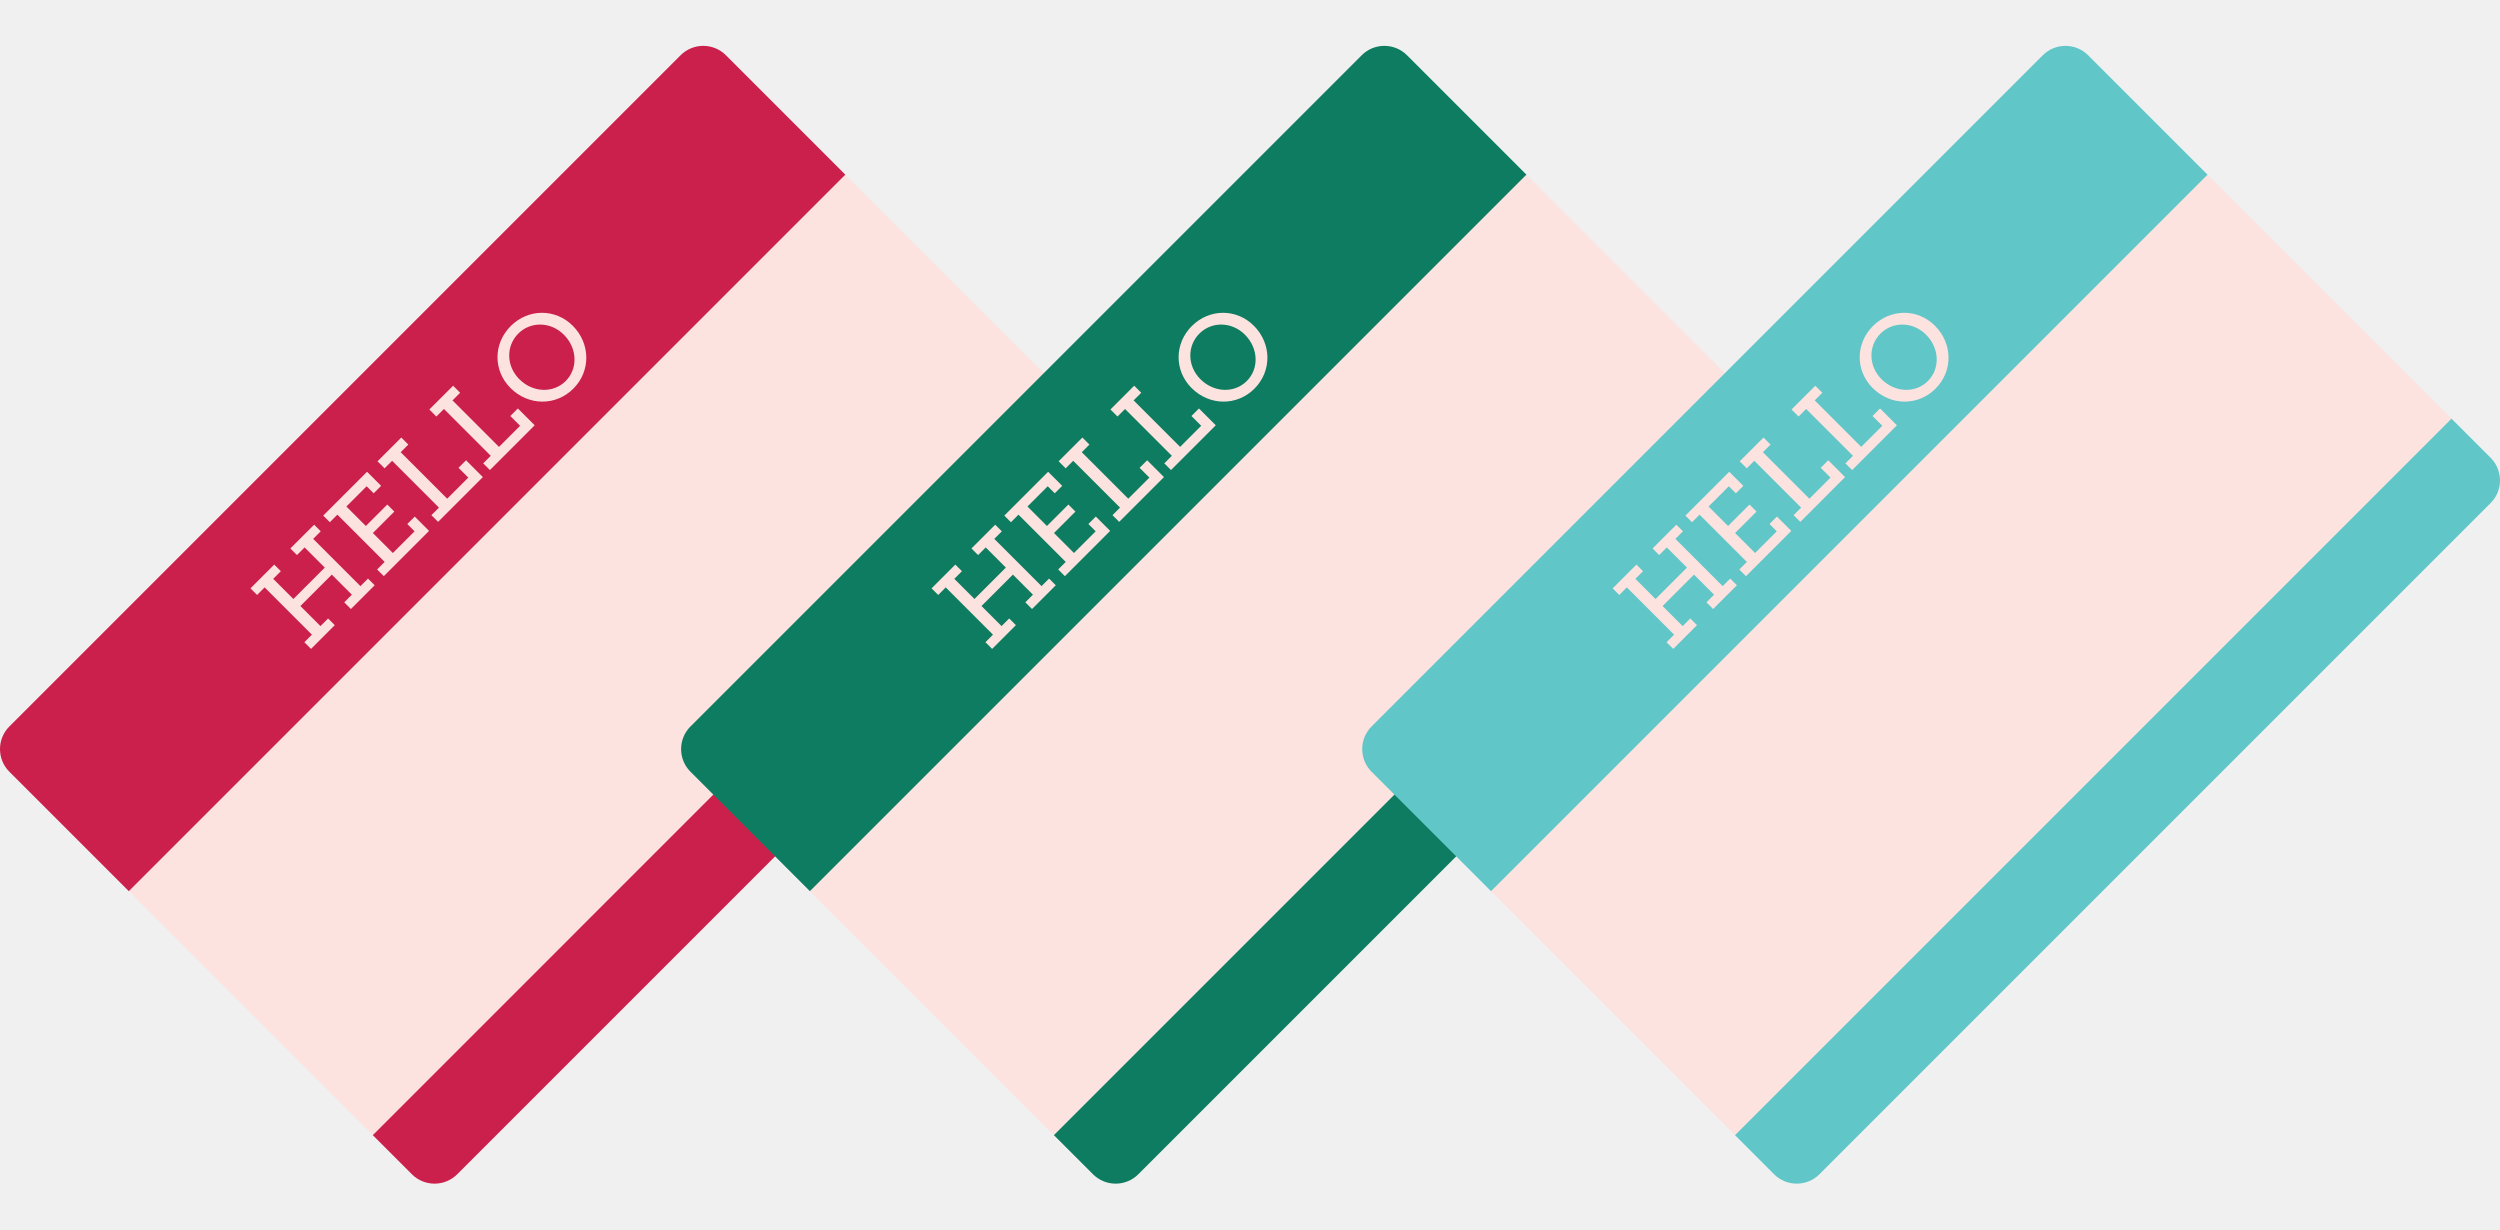
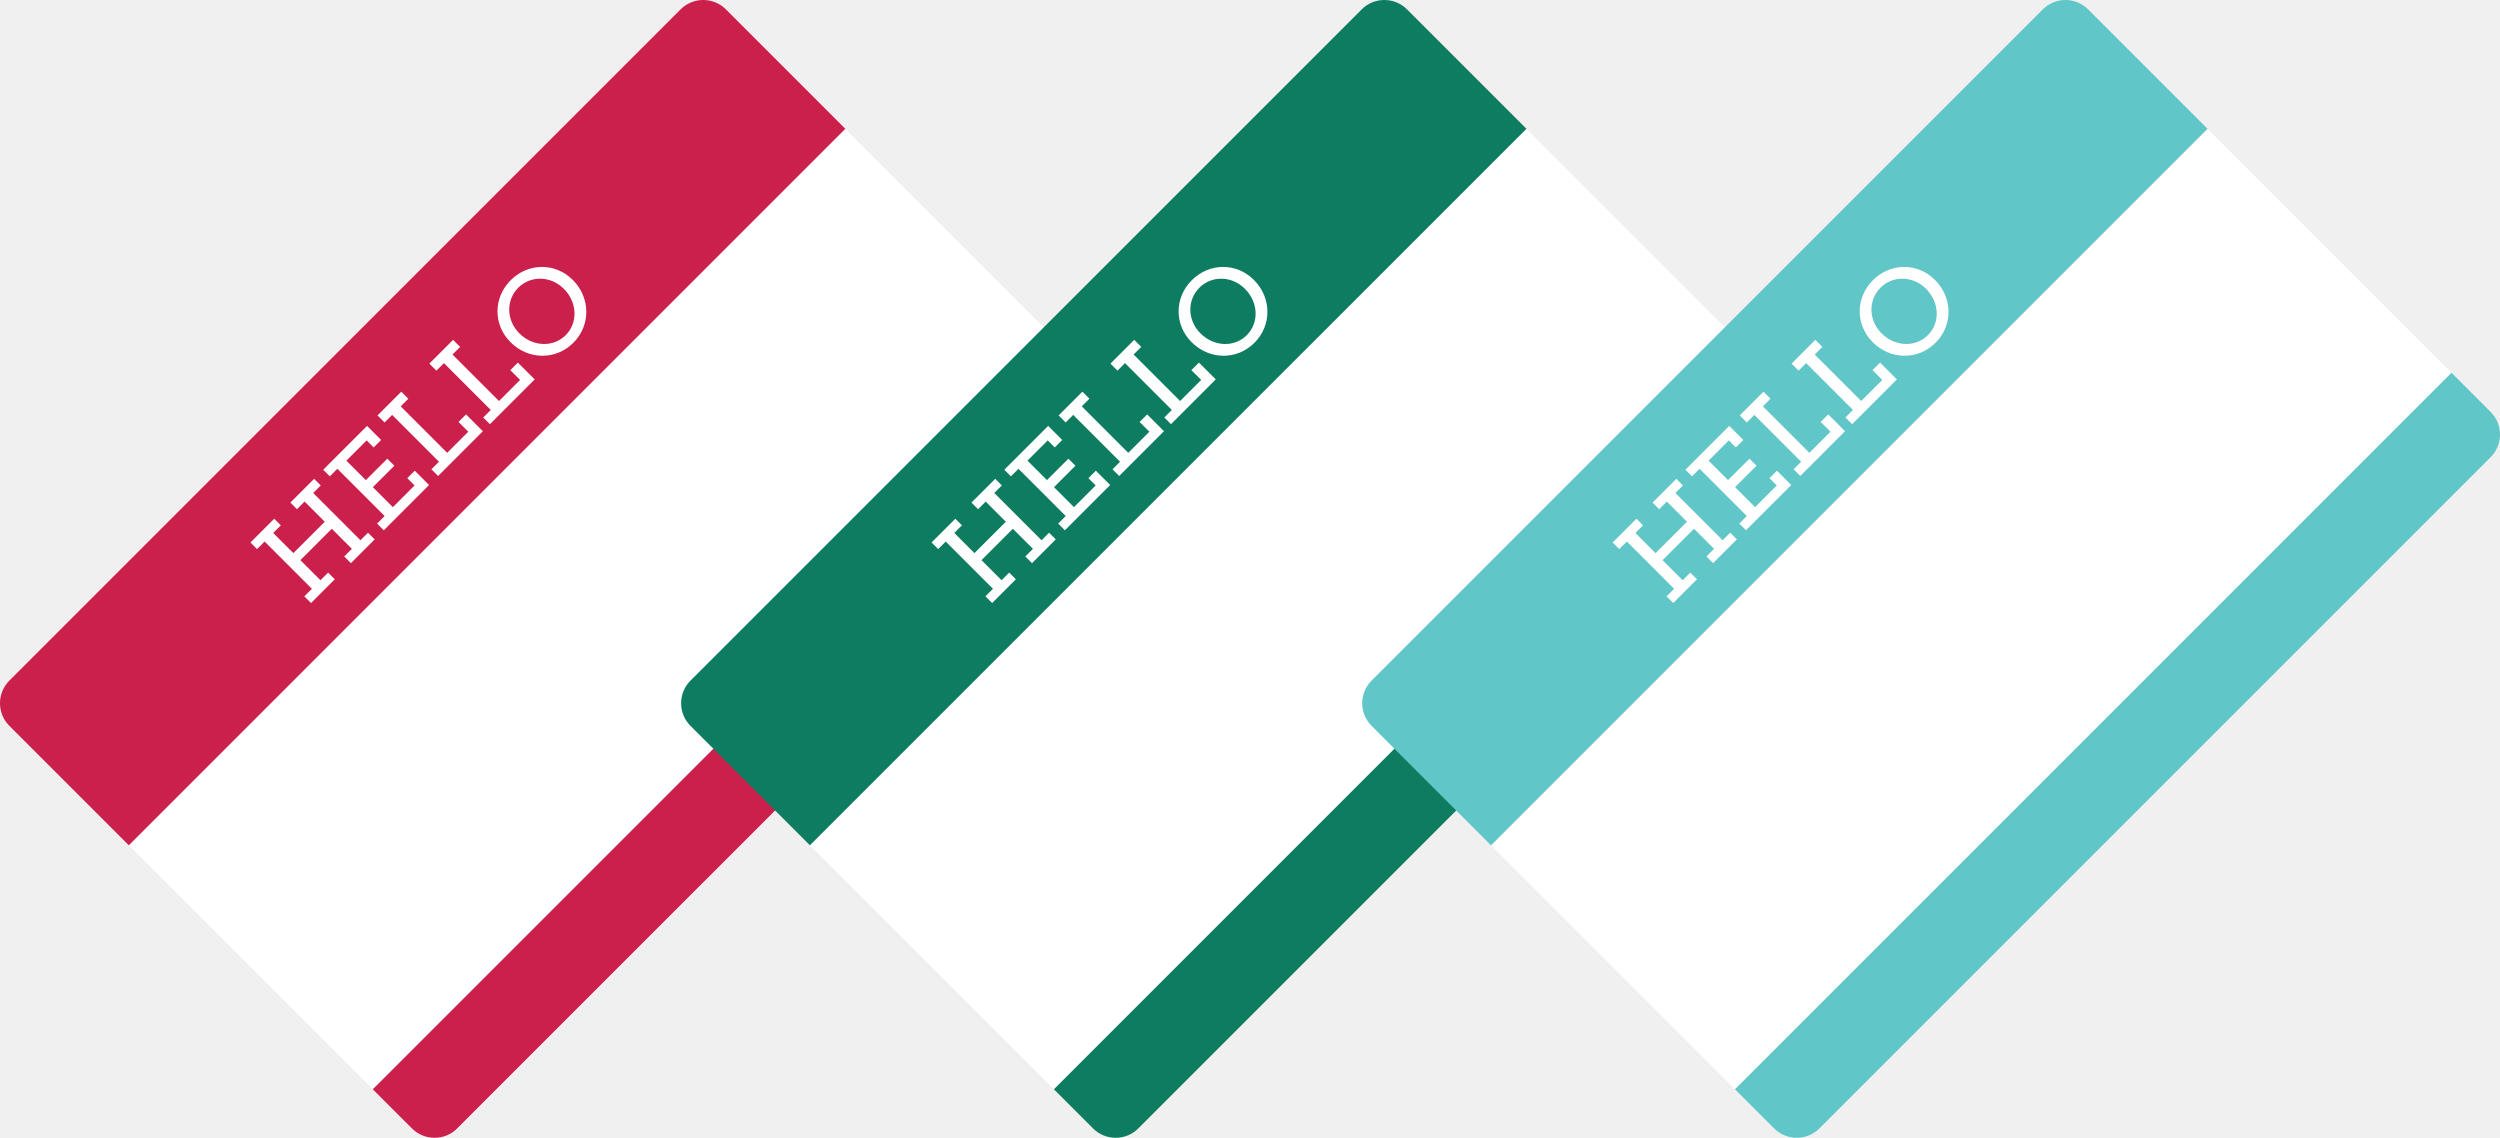
- <svg xmlns="http://www.w3.org/2000/svg" version="1.1" id="Layer_1" x="0px" y="0px" viewBox="43.994 74.095 512.012 251.81" enable-background="new 43.994 74.095 512.012 251.81" xml:space="preserve">
+ <svg xmlns="http://www.w3.org/2000/svg" version="1.1" id="Layer_1" x="0px" y="0px" viewBox="0 275.31 400 182.046" enable-background="new 0 275.31 400 182.046" xml:space="preserve">
  <g>
    <g>
      <g>
-         <rect x="133.396" y="104.458" transform="matrix(-0.7071 -0.7071 0.7071 -0.7071 140.804 474.7685)" fill="#FCE3DF" width="70.667" height="207.529" />
-         <path fill="#CB1F4C" d="M128.354,314.591c2.562,2.562,6.716,2.562,9.277,0l137.467-137.467c2.562-2.562,2.562-6.716,0-9.277     l-8.012-8.012L120.342,306.58L128.354,314.591z" />
-         <path fill="#CB1F4C" d="M192.66,85.409c-2.562-2.562-6.716-2.562-9.277,0L45.915,222.876c-2.562,2.562-2.562,6.716,0,9.277     l24.457,24.457l146.745-146.745L192.66,85.409z" />
+         <rect x="69.846" y="291.693" transform="matrix(-0.7071 -0.7071 0.7071 -0.7071 -97.2215 705.2404)" fill="#FFFFFF" width="55.206" height="162.125" />
+         <path fill="#CB1F4C" d="M65.905,455.854c2.002,2.002,5.247,2.002,7.247,0l107.394-107.393c2.002-2.002,2.002-5.247,0-7.247     l-6.259-6.259L59.645,449.596L65.905,455.854z" />
+         <path fill="#CB1F4C" d="M116.143,276.81c-2.002-2.001-5.247-2.001-7.247,0L1.501,384.203c-2.002,2.002-2.002,5.247,0,7.247     l19.107,19.107L135.25,295.915L116.143,276.81z" />
      </g>
      <g>
-         <path fill="#FCE3DF" d="M106.324,205.624l1.546-1.546l-9.679-9.679l-1.546,1.546l-1.353-1.353l4.866-4.866l1.353,1.353     l-1.563,1.563l4.128,4.128l6.43-6.43l-4.128-4.128l-1.563,1.563l-1.353-1.353l4.866-4.866l1.353,1.353l-1.546,1.546l9.679,9.679     l1.546-1.546l1.37,1.37l-4.866,4.866l-1.37-1.37l1.563-1.563l-4.111-4.111l-6.43,6.43l4.111,4.111l1.563-1.563l1.37,1.37     l-4.866,4.866L106.324,205.624z" />
-         <path fill="#FCE3DF" d="M121.223,190.725l1.546-1.546l-9.679-9.679l-1.546,1.546l-1.353-1.353l8.976-8.976l2.881,2.881     l-1.528,1.528l-1.441-1.441l-4.146,4.146l3.988,3.988l4.392-4.392l1.441,1.441l-4.392,4.392l4.093,4.093l4.444-4.444     l-1.493-1.493l1.528-1.528l2.934,2.934l-9.275,9.275L121.223,190.725z" />
-         <path fill="#FCE3DF" d="M132.345,179.603l1.546-1.546l-9.591-9.591l-1.546,1.546l-1.441-1.441l4.866-4.866l1.441,1.441     l-1.563,1.563l9.521,9.521l4.321-4.321l-2.002-2.002l1.546-1.546l3.443,3.443l-9.17,9.17L132.345,179.603z" />
-         <path fill="#FCE3DF" d="M142.957,168.992l1.546-1.546l-9.591-9.591l-1.546,1.546l-1.441-1.441l4.866-4.866l1.441,1.441     l-1.563,1.563l9.521,9.521l4.321-4.321l-2.002-2.002l1.546-1.546l3.443,3.443l-9.17,9.17L142.957,168.992z" />
-         <path fill="#FCE3DF" d="M148.597,140.866c3.584-3.584,9.135-3.619,12.701-0.053c3.654,3.654,3.706,9.293,0.123,12.877     c-3.601,3.601-9.222,3.531-12.876-0.123C144.978,150.001,144.996,144.467,148.597,140.866z M159.857,152.126     c2.512-2.512,2.407-6.693-0.387-9.486c-2.705-2.705-6.816-2.74-9.328-0.228c-2.529,2.529-2.494,6.64,0.211,9.345     C153.147,154.55,157.328,154.656,159.857,152.126z" />
+         <path fill="#FFFFFF" d="M48.694,370.726l1.208-1.208l-7.562-7.562l-1.208,1.208l-1.057-1.057l3.801-3.801l1.057,1.057     l-1.221,1.221l3.225,3.225l5.023-5.023l-3.225-3.225l-1.221,1.221l-1.057-1.057l3.801-3.801l1.057,1.057l-1.208,1.208     l7.562,7.562l1.208-1.208l1.07,1.07l-3.801,3.801l-1.07-1.07l1.221-1.221l-3.212-3.212l-5.023,5.023l3.212,3.212l1.221-1.221     l1.07,1.07l-3.801,3.801L48.694,370.726z" />
+         <path fill="#FFFFFF" d="M60.334,359.086l1.208-1.208l-7.562-7.562l-1.208,1.208l-1.057-1.057l7.012-7.012l2.251,2.251     l-1.194,1.194l-1.126-1.126l-3.239,3.239l3.116,3.116l3.431-3.431l1.126,1.126l-3.431,3.431l3.198,3.198l3.472-3.472     l-1.166-1.166l1.194-1.194l2.292,2.292l-7.246,7.246L60.334,359.086z" />
+         <path fill="#FFFFFF" d="M69.023,350.397l1.208-1.208l-7.493-7.493l-1.208,1.208l-1.126-1.126l3.801-3.801l1.126,1.126     l-1.221,1.221l7.438,7.438l3.376-3.376l-1.564-1.564l1.208-1.208l2.69,2.69l-7.164,7.164L69.023,350.397z" />
+         <path fill="#FFFFFF" d="M77.313,342.108l1.208-1.208l-7.493-7.493l-1.208,1.208l-1.126-1.126l3.801-3.801l1.126,1.126     l-1.221,1.221l7.438,7.438l3.376-3.376l-1.564-1.564l1.208-1.208l2.69,2.69l-7.164,7.164L77.313,342.108z" />
+         <path fill="#FFFFFF" d="M81.719,320.135c2.8-2.8,7.137-2.827,9.922-0.041c2.855,2.855,2.895,7.26,0.096,10.06     c-2.813,2.813-7.205,2.759-10.059-0.096C78.892,327.271,78.906,322.948,81.719,320.135z M90.516,328.931     c1.962-1.962,1.88-5.229-0.302-7.411c-2.113-2.113-5.325-2.141-7.287-0.178c-1.976,1.976-1.948,5.187,0.165,7.301     C85.274,330.825,88.54,330.908,90.516,328.931z" />
      </g>
    </g>
    <g>
      <g>
-         <rect x="272.889" y="104.458" transform="matrix(-0.7071 -0.7071 0.7071 -0.7071 378.9335 573.4049)" fill="#FCE3DF" width="70.667" height="207.529" />
-         <path fill="#0D7C60" d="M267.847,314.591c2.562,2.562,6.716,2.562,9.277,0l137.467-137.467c2.562-2.562,2.562-6.716,0-9.277     l-8.012-8.012L259.835,306.58L267.847,314.591z" />
-         <path fill="#0D7C60" d="M332.153,85.409c-2.562-2.562-6.716-2.562-9.277,0L185.409,222.876c-2.562,2.562-2.562,6.716,0,9.277     l24.457,24.457l146.745-146.745L332.153,85.409z" />
+         <rect x="178.822" y="291.693" transform="matrix(-0.7071 -0.7071 0.7071 -0.7071 88.8123 782.2982)" fill="#FFFFFF" width="55.206" height="162.125" />
+         <path fill="#0D7C60" d="M174.882,455.854c2.002,2.002,5.247,2.002,7.247,0L289.522,348.46c2.002-2.002,2.002-5.247,0-7.247     l-6.259-6.259L168.622,449.596L174.882,455.854z" />
+         <path fill="#0D7C60" d="M225.12,276.81c-2.002-2.001-5.247-2.001-7.247,0L110.478,384.203c-2.002,2.002-2.002,5.247,0,7.247     l19.107,19.107l114.641-114.641L225.12,276.81z" />
      </g>
      <g>
-         <path fill="#FCE3DF" d="M245.817,205.624l1.546-1.546l-9.679-9.679l-1.546,1.546l-1.353-1.353l4.866-4.866l1.353,1.353     l-1.563,1.563l4.128,4.128l6.43-6.43l-4.128-4.128l-1.563,1.563l-1.353-1.353l4.866-4.866l1.353,1.353l-1.546,1.546l9.679,9.679     l1.546-1.546l1.37,1.37l-4.866,4.866l-1.37-1.37l1.563-1.563l-4.111-4.111l-6.43,6.43l4.111,4.111l1.563-1.563l1.37,1.37     l-4.866,4.866L245.817,205.624z" />
-         <path fill="#FCE3DF" d="M260.716,190.725l1.546-1.546l-9.679-9.679l-1.546,1.546l-1.353-1.353l8.976-8.976l2.881,2.881     l-1.528,1.528l-1.441-1.441l-4.146,4.146l3.988,3.988l4.392-4.392l1.441,1.441l-4.392,4.392l4.093,4.093l4.444-4.444     l-1.493-1.493l1.528-1.528l2.934,2.934l-9.275,9.275L260.716,190.725z" />
-         <path fill="#FCE3DF" d="M271.838,179.603l1.546-1.546l-9.591-9.591l-1.546,1.546l-1.441-1.441l4.866-4.866l1.441,1.441     l-1.563,1.563l9.521,9.521l4.321-4.321l-2.002-2.002l1.546-1.546l3.443,3.443l-9.17,9.17L271.838,179.603z" />
-         <path fill="#FCE3DF" d="M282.45,168.992l1.546-1.546l-9.591-9.591l-1.546,1.546l-1.441-1.441l4.866-4.866l1.441,1.441     l-1.563,1.563l9.521,9.521l4.321-4.321L288,159.295l1.546-1.546l3.443,3.443l-9.17,9.17L282.45,168.992z" />
-         <path fill="#FCE3DF" d="M288.09,140.866c3.584-3.584,9.135-3.619,12.701-0.053c3.654,3.654,3.706,9.293,0.123,12.877     c-3.601,3.601-9.222,3.531-12.876-0.123C284.471,150.001,284.489,144.467,288.09,140.866z M299.35,152.126     c2.512-2.512,2.407-6.693-0.387-9.486c-2.705-2.705-6.816-2.74-9.328-0.228c-2.529,2.529-2.494,6.64,0.211,9.345     C292.64,154.55,296.821,154.656,299.35,152.126z" />
+         <path fill="#FFFFFF" d="M157.671,370.726l1.208-1.208l-7.562-7.562l-1.208,1.208l-1.057-1.057l3.801-3.801l1.057,1.057     l-1.221,1.221l3.225,3.225l5.023-5.023l-3.225-3.225l-1.221,1.221l-1.057-1.057l3.801-3.801l1.057,1.057l-1.208,1.208     l7.562,7.562l1.208-1.208l1.07,1.07l-3.801,3.801l-1.07-1.07l1.221-1.221l-3.212-3.212l-5.023,5.023l3.212,3.212l1.221-1.221     l1.07,1.07l-3.801,3.801L157.671,370.726z" />
+         <path fill="#FFFFFF" d="M169.31,359.086l1.208-1.208l-7.562-7.562l-1.208,1.208l-1.057-1.057l7.012-7.012l2.251,2.251     l-1.194,1.194l-1.126-1.126l-3.239,3.239l3.116,3.116l3.431-3.431l1.126,1.126l-3.431,3.431l3.198,3.198l3.472-3.472     l-1.166-1.166l1.194-1.194l2.292,2.292l-7.246,7.246L169.31,359.086z" />
+         <path fill="#FFFFFF" d="M177.999,350.397l1.208-1.208l-7.493-7.493l-1.208,1.208l-1.126-1.126l3.801-3.801l1.126,1.126     l-1.221,1.221l7.438,7.438l3.376-3.376l-1.564-1.564l1.208-1.208l2.69,2.69l-7.164,7.164L177.999,350.397z" />
+         <path fill="#FFFFFF" d="M186.289,342.108l1.208-1.208l-7.493-7.493l-1.208,1.208l-1.126-1.126l3.801-3.801l1.126,1.126     l-1.221,1.221l7.438,7.438l3.376-3.376l-1.566-1.565l1.208-1.208l2.69,2.69l-7.164,7.164L186.289,342.108z" />
+         <path fill="#FFFFFF" d="M190.697,320.135c2.8-2.8,7.137-2.827,9.922-0.041c2.855,2.855,2.895,7.26,0.096,10.06     c-2.813,2.813-7.205,2.759-10.059-0.096C187.868,327.271,187.883,322.948,190.697,320.135z M199.492,328.931     c1.962-1.962,1.88-5.229-0.302-7.411c-2.113-2.113-5.325-2.141-7.287-0.178c-1.976,1.976-1.948,5.187,0.165,7.301     C194.25,330.825,197.516,330.908,199.492,328.931z" />
      </g>
    </g>
    <g>
      <g>
-         <rect x="412.382" y="104.458" transform="matrix(-0.7071 -0.7071 0.7071 -0.7071 617.0629 672.0414)" fill="#FCE3DF" width="70.667" height="207.529" />
-         <path fill="#61C6C7" d="M407.34,314.591c2.562,2.562,6.716,2.562,9.277,0l137.467-137.467c2.562-2.562,2.562-6.716,0-9.277     l-8.012-8.012L399.328,306.58L407.34,314.591z" />
-         <path fill="#61C6C7" d="M471.646,85.409c-2.562-2.562-6.716-2.562-9.277,0L324.902,222.876c-2.562,2.562-2.562,6.716,0,9.277     l24.457,24.457l146.745-146.745L471.646,85.409z" />
+         <rect x="287.799" y="291.692" transform="matrix(-0.7071 -0.7071 0.7071 -0.7071 274.8478 859.3555)" fill="#FFFFFF" width="55.206" height="162.125" />
+         <path fill="#61C6C7" d="M283.858,455.854c2.002,2.002,5.247,2.002,7.247,0L398.499,348.46c2.002-2.002,2.002-5.247,0-7.247     l-6.259-6.259L277.599,449.596L283.858,455.854z" />
+         <path fill="#61C6C7" d="M334.095,276.81c-2.002-2.001-5.247-2.001-7.247,0L219.454,384.203c-2.002,2.002-2.002,5.247,0,7.247     l19.107,19.107l114.642-114.642L334.095,276.81z" />
      </g>
      <g>
-         <path fill="#FCE3DF" d="M385.31,205.624l1.546-1.546l-9.679-9.679l-1.546,1.546l-1.353-1.353l4.866-4.866l1.353,1.353     l-1.563,1.563l4.128,4.128l6.43-6.43l-4.128-4.128l-1.563,1.563l-1.353-1.353l4.866-4.866l1.353,1.353l-1.546,1.546l9.679,9.679     l1.546-1.546l1.37,1.37l-4.866,4.866l-1.37-1.37l1.563-1.563l-4.111-4.111l-6.43,6.43l4.111,4.111l1.563-1.563l1.37,1.37     l-4.866,4.866L385.31,205.624z" />
-         <path fill="#FCE3DF" d="M400.209,190.725l1.546-1.546l-9.679-9.679l-1.546,1.546l-1.353-1.353l8.976-8.976l2.881,2.881     l-1.528,1.528l-1.441-1.441l-4.146,4.146l3.988,3.988l4.392-4.392l1.441,1.441l-4.392,4.392l4.093,4.093l4.444-4.444     l-1.493-1.493l1.528-1.528l2.934,2.934l-9.275,9.275L400.209,190.725z" />
-         <path fill="#FCE3DF" d="M411.331,179.603l1.546-1.546l-9.591-9.591l-1.546,1.546l-1.441-1.441l4.866-4.866l1.441,1.441     l-1.563,1.563l9.521,9.521l4.321-4.321l-2.002-2.002l1.546-1.546l3.443,3.443l-9.17,9.17L411.331,179.603z" />
-         <path fill="#FCE3DF" d="M421.943,168.992l1.546-1.546l-9.591-9.591l-1.546,1.546l-1.441-1.441l4.866-4.866l1.441,1.441     l-1.563,1.563l9.521,9.521l4.321-4.321l-2.002-2.002l1.546-1.546l3.443,3.443l-9.17,9.17L421.943,168.992z" />
-         <path fill="#FCE3DF" d="M427.583,140.866c3.584-3.584,9.135-3.619,12.701-0.053c3.654,3.654,3.706,9.293,0.123,12.877     c-3.601,3.601-9.222,3.531-12.876-0.123C423.964,150.001,423.982,144.467,427.583,140.866z M438.843,152.126     c2.512-2.512,2.407-6.693-0.386-9.486c-2.705-2.705-6.816-2.74-9.328-0.228c-2.529,2.529-2.494,6.64,0.211,9.345     C432.133,154.55,436.314,154.656,438.843,152.126z" />
+         <path fill="#FFFFFF" d="M266.647,370.726l1.208-1.208l-7.562-7.562l-1.208,1.208l-1.057-1.057l3.801-3.801l1.057,1.057     l-1.221,1.221l3.225,3.225l5.023-5.023l-3.225-3.225l-1.221,1.221l-1.057-1.057l3.801-3.801l1.057,1.057l-1.208,1.208     l7.562,7.562l1.208-1.208l1.07,1.07l-3.801,3.801l-1.07-1.07l1.221-1.221l-3.212-3.212l-5.023,5.023l3.212,3.212l1.221-1.221     l1.07,1.07l-3.801,3.801L266.647,370.726z" />
+         <path fill="#FFFFFF" d="M278.286,359.086l1.208-1.208l-7.562-7.562l-1.208,1.208l-1.057-1.057l7.012-7.012l2.251,2.251     l-1.194,1.194l-1.126-1.126l-3.239,3.239l3.116,3.116l3.431-3.431l1.126,1.126l-3.431,3.431l3.198,3.198l3.472-3.472     l-1.166-1.166l1.194-1.194l2.292,2.292l-7.246,7.246L278.286,359.086z" />
+         <path fill="#FFFFFF" d="M286.975,350.397l1.208-1.208l-7.493-7.493l-1.208,1.208l-1.126-1.126l3.801-3.801l1.126,1.126     l-1.221,1.221l7.438,7.438l3.376-3.376l-1.564-1.564l1.208-1.208l2.69,2.69l-7.164,7.164L286.975,350.397z" />
+         <path fill="#FFFFFF" d="M295.267,342.108l1.208-1.208l-7.493-7.493l-1.208,1.208l-1.126-1.126l3.801-3.801l1.126,1.126     l-1.221,1.221l7.438,7.438l3.376-3.376l-1.564-1.564l1.208-1.208l2.69,2.69l-7.164,7.164L295.267,342.108z" />
+         <path fill="#FFFFFF" d="M299.672,320.135c2.8-2.8,7.137-2.827,9.922-0.041c2.855,2.855,2.895,7.26,0.096,10.06     c-2.813,2.813-7.204,2.759-10.059-0.096C296.845,327.271,296.859,322.948,299.672,320.135z M308.47,328.931     c1.962-1.962,1.88-5.229-0.302-7.411c-2.113-2.113-5.325-2.141-7.287-0.178c-1.976,1.976-1.948,5.187,0.165,7.301     C303.227,330.825,306.493,330.908,308.47,328.931z" />
      </g>
    </g>
  </g>
</svg>
